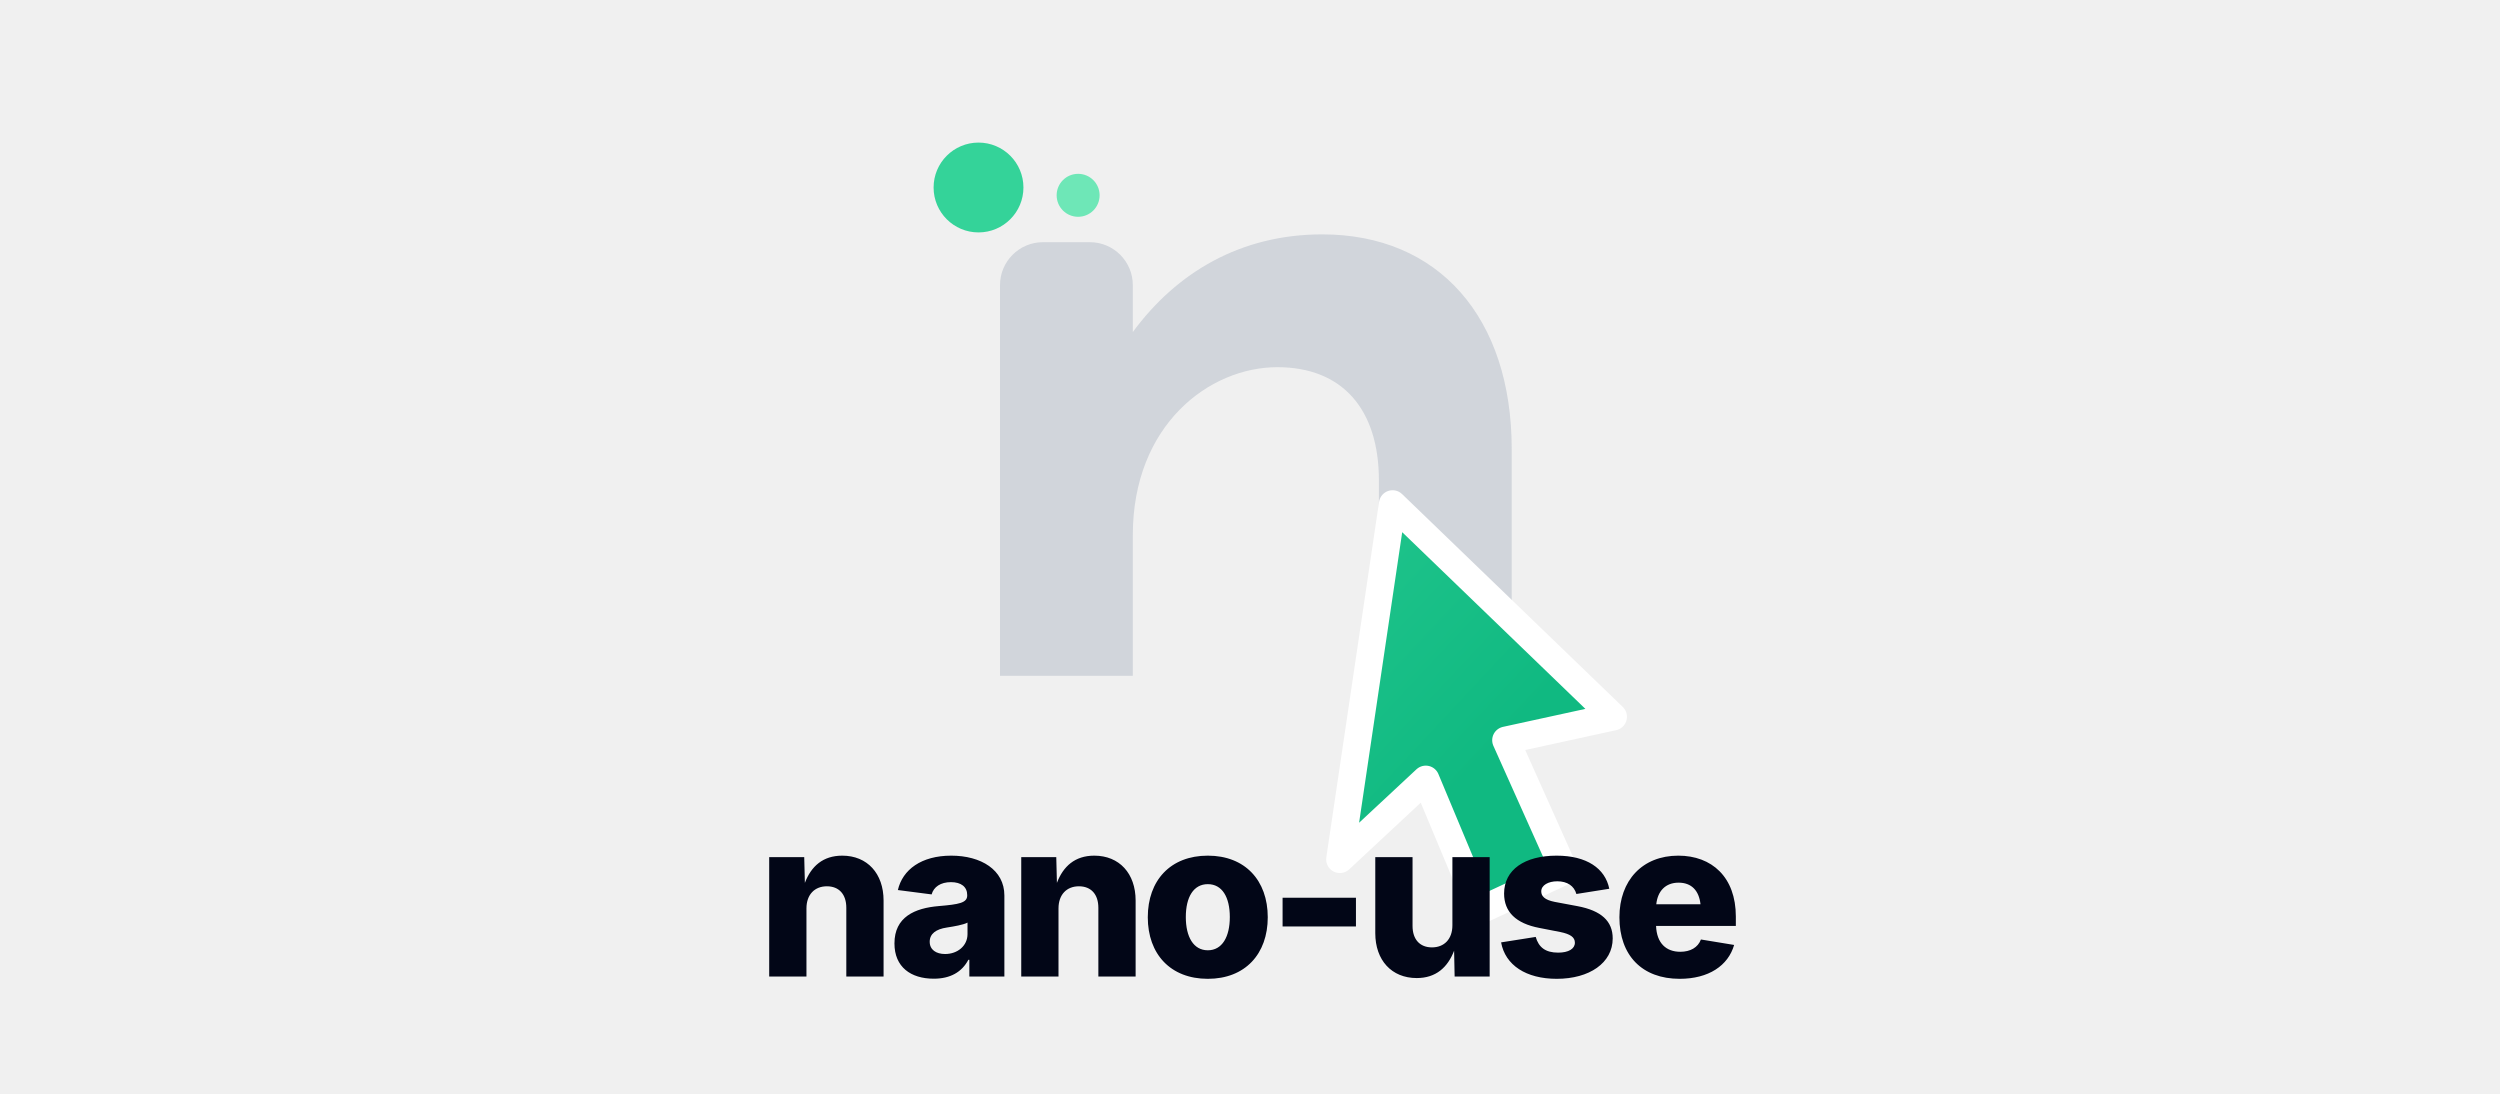
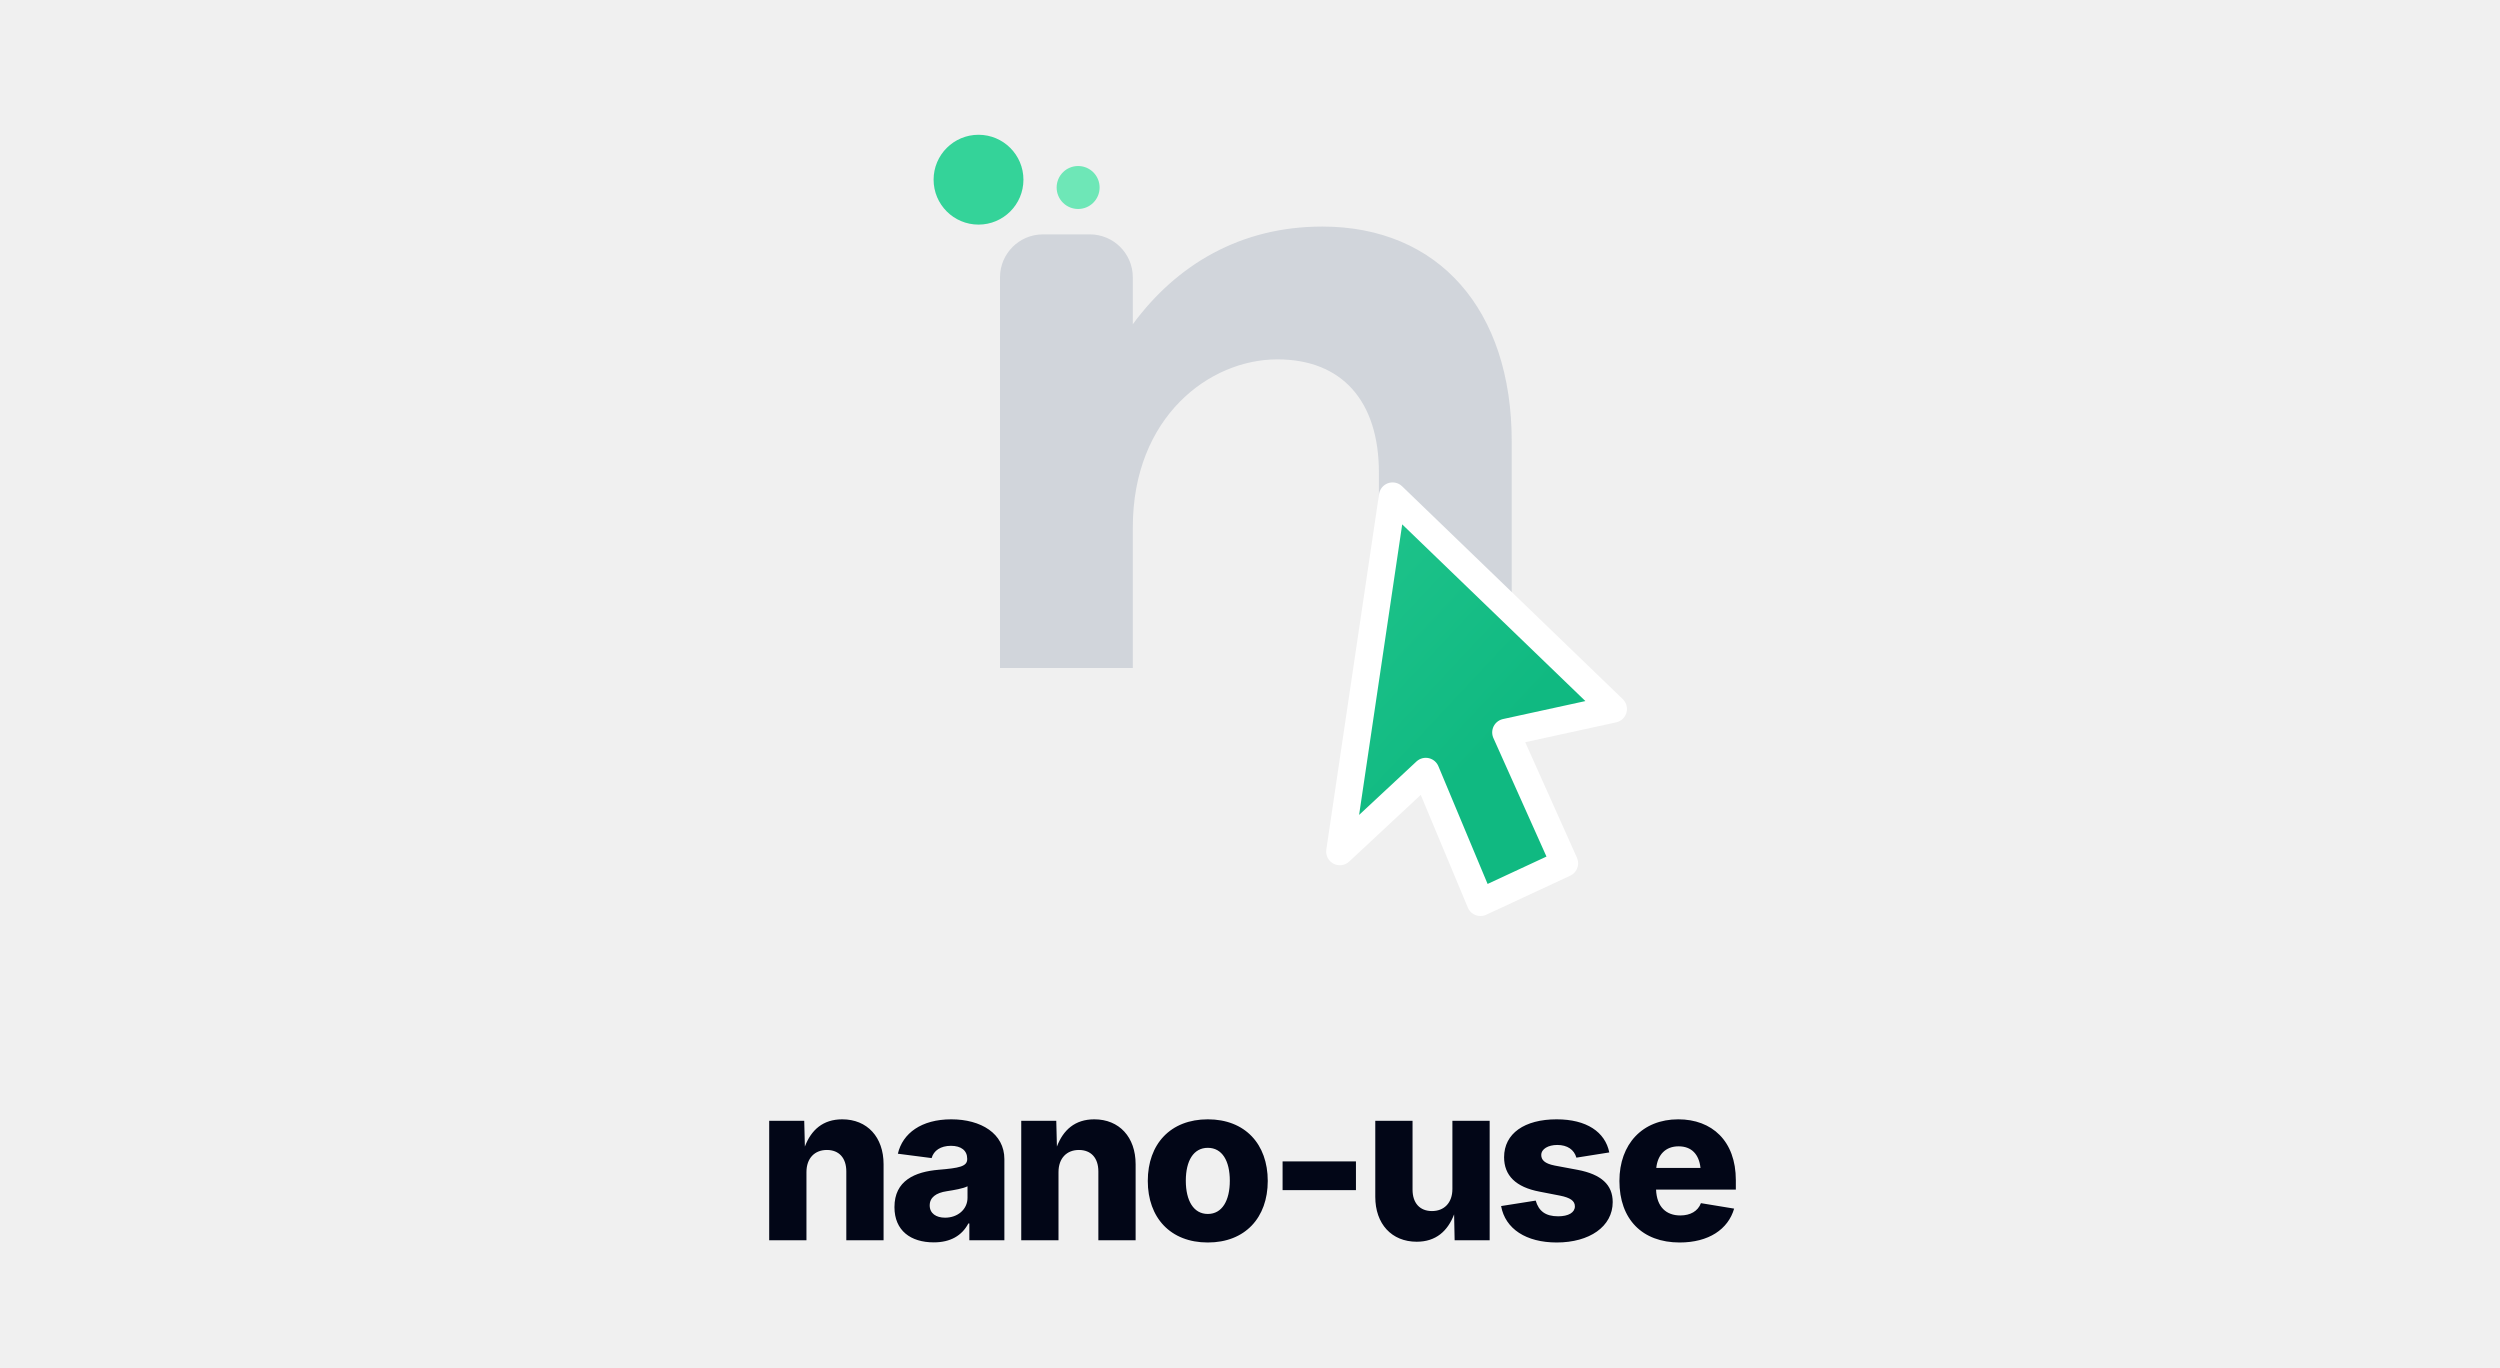
- <svg xmlns="http://www.w3.org/2000/svg" width="1280" height="560" viewBox="0 0 1280 560" fill="none" role="img" aria-labelledby="title desc">
+ <svg xmlns="http://www.w3.org/2000/svg" width="1280" height="700" viewBox="0 0 1280 700" fill="none" role="img" aria-labelledby="title desc">
  <defs>
    <linearGradient id="mint" x1="545" y1="155" x2="775" y2="370" gradientUnits="userSpaceOnUse">
      <stop offset="0" stop-color="#34D399" />
      <stop offset="1" stop-color="#10B981" />
    </linearGradient>
  </defs>
-   <g transform="translate(0 4)">
+   <g>
    <circle cx="501" cy="92" r="23" fill="#34D399" />
    <circle cx="552" cy="96" r="11" fill="#6EE7B7" />
    <path d="M512 342V142C512 129.85 521.85 120 534 120H558C570.15 120 580 129.85 580 142V166C602.5 135.4 635.3 116 677 116C736.5 116 774 158.5 774 226V342H706V242C706 205.2 687 184 654 184C619.2 184 580 213.5 580 270V342H512Z" fill="#D1D5DB" />
    <path d="M713 254L826 363L771 375L801 442L758 462L730 395L686 436L713 254Z" fill="url(#mint)" stroke="#FFFFFF" stroke-width="14" stroke-linejoin="round" />
  </g>
-   <text x="640" y="500" text-anchor="middle" font-family="Inter, ui-sans-serif, system-ui, -apple-system, BlinkMacSystemFont, 'Segoe UI', sans-serif" font-size="112" font-weight="800" letter-spacing="-4" fill="#020617">nano-use</text>
+   <text x="640" y="635" text-anchor="middle" font-family="Inter, ui-sans-serif, system-ui, -apple-system, BlinkMacSystemFont, 'Segoe UI', sans-serif" font-size="112" font-weight="800" letter-spacing="-4" fill="#020617">nano-use</text>
</svg>
